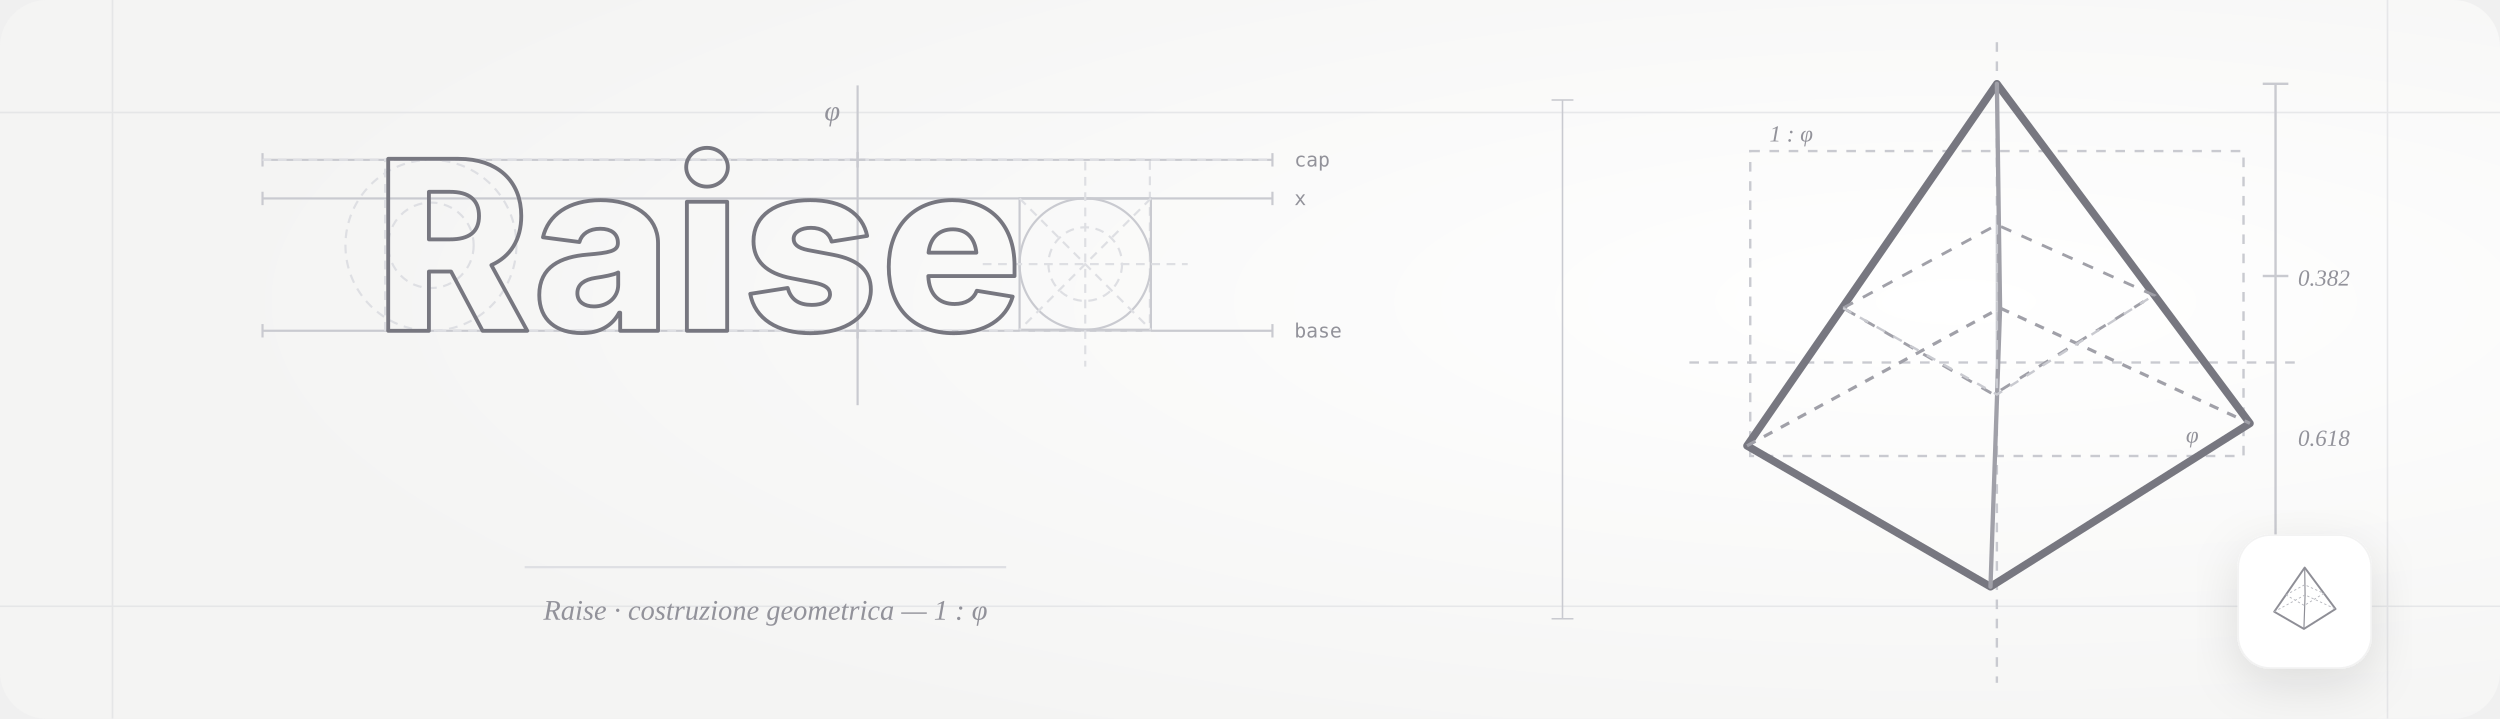
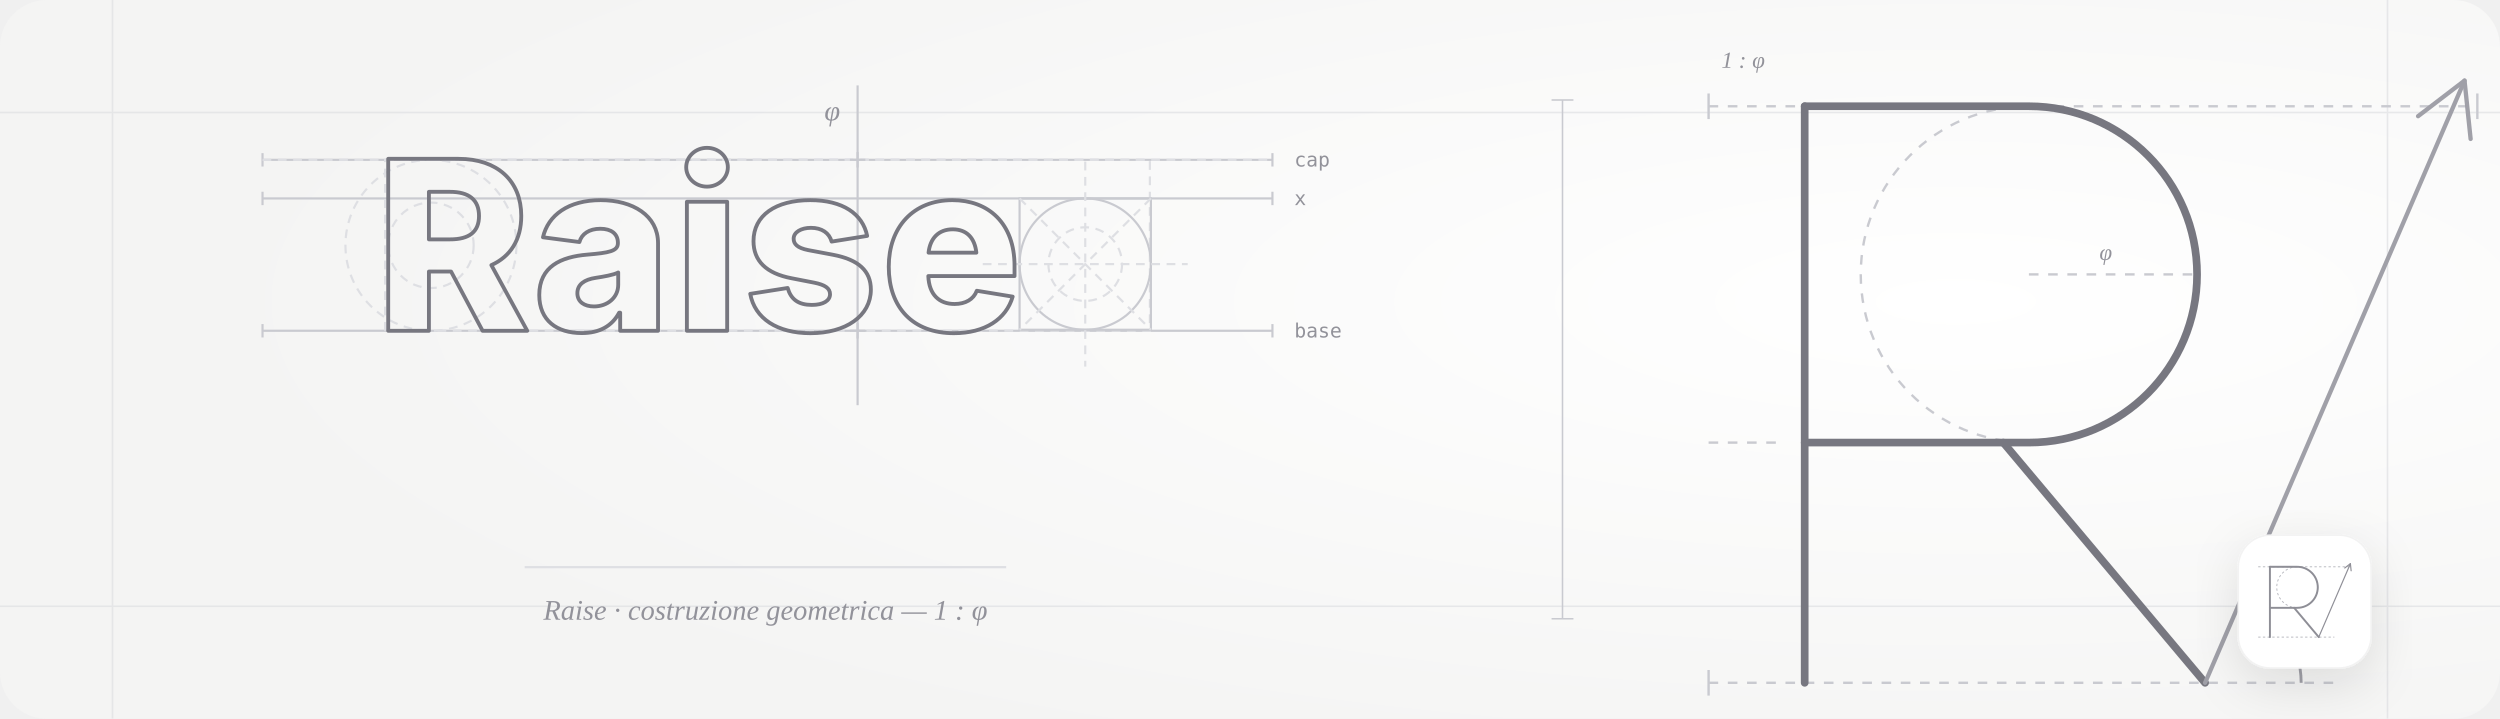
<svg xmlns="http://www.w3.org/2000/svg" width="1600" height="460" viewBox="0 0 1600 460" role="img" aria-label="Raise">
  <defs>
    <radialGradient id="paper" cx="78%" cy="42%" r="70%">
      <stop offset="0" stop-color="#ffffff" />
      <stop offset="1" stop-color="#f4f4f3" />
    </radialGradient>
    <filter id="softShadow" x="-30%" y="-30%" width="160%" height="170%">
      <feDropShadow dx="0" dy="10" stdDeviation="16" flood-color="#000" flood-opacity="0.11" />
    </filter>
    <clipPath id="frame">
      <rect width="1600" height="460" rx="30" />
    </clipPath>
  </defs>
  <g clip-path="url(#frame)">
    <rect width="1600" height="460" fill="url(#paper)" />
    <g fill="none" stroke="#dedfe3" stroke-width="1" opacity="0.7">
      <path d="M0 72H1600M0 388H1600" />
      <path d="M72 0V460M1528 0V460" />
    </g>
    <svg x="58" y="24" width="900" height="412" viewBox="150 85 470 250" preserveAspectRatio="xMidYMid meet">
      <line x1="178.7" y1="132.5" x2="570.9" y2="132.5" style="stroke:#c9cad0" stroke-width="0.85" />
      <path d="M 178.7 129.9 V 135.1 M 570.9 129.9 V 135.1" style="stroke:#c9cad0" stroke-width="0.85" />
      <text x="579.4" y="135.1" style="font:7.65px ui-monospace,'SF Mono',Menlo,monospace;fill:#92929a">cap</text>
      <line x1="178.7" y1="147.5" x2="570.9" y2="147.5" style="stroke:#c9cad0" stroke-width="0.85" />
      <path d="M 178.7 144.9 V 150.1 M 570.9 144.9 V 150.1" style="stroke:#c9cad0" stroke-width="0.85" />
      <text x="579.4" y="150.1" style="font:7.65px ui-monospace,'SF Mono',Menlo,monospace;fill:#92929a">x</text>
      <line x1="178.7" y1="198.9" x2="570.9" y2="198.9" style="stroke:#c9cad0" stroke-width="0.85" />
      <path d="M 178.7 196.3 V 201.5 M 570.9 196.3 V 201.5" style="stroke:#c9cad0" stroke-width="0.85" />
      <text x="579.4" y="201.5" style="font:7.65px ui-monospace,'SF Mono',Menlo,monospace;fill:#92929a">base</text>
      <line x1="178.7" y1="132.5" x2="570.9" y2="132.5" style="stroke:#dedfe3" stroke-width="0.85" stroke-dasharray="3.4 2.55" />
      <rect x="226.3" y="132.5" width="297" height="66.4" fill="none" style="stroke:#dedfe3" stroke-width="0.85" stroke-dasharray="3.4 2.55" />
      <line x1="409.8" y1="103.6" x2="409.8" y2="227.8" style="stroke:#c9cad0" stroke-width="0.85" />
      <path d="M 406.8 132.5 H 412.8 M 409.8 129.5 V 135.5" style="stroke:#c9cad0" stroke-width="0.85" fill="none" />
      <path d="M 406.8 198.9 H 412.8 M 409.8 195.9 V 201.9" style="stroke:#c9cad0" stroke-width="0.85" fill="none" />
      <text x="403" y="117.2" text-anchor="end" style="font:italic 11.05px Georgia,'Times New Roman',serif;fill:#92929a">φ</text>
      <rect x="472.7" y="147.5" width="51" height="51" fill="none" style="stroke:#c9cad0" stroke-width="0.85" />
      <circle cx="498.2" cy="173" r="25.5" fill="none" style="stroke:#c9cad0" stroke-width="0.85" />
      <circle cx="498.2" cy="173" r="14.3" fill="none" style="stroke:#dedfe3" stroke-width="0.85" stroke-dasharray="3.4 2.55" />
      <path d="M 458.4 173 H 538 M 498.2 133.2 V 212.8" style="stroke:#dedfe3" stroke-width="0.85" stroke-dasharray="3.4 2.55" />
      <path d="M 472.7 147.5 L 523.7 198.5 M 523.7 147.5 L 472.7 198.5" style="stroke:#dedfe3" stroke-width="0.85" stroke-dasharray="3.4 2.55" />
      <circle cx="244.1" cy="165.7" r="33.2" fill="none" style="stroke:#dedfe3" stroke-width="0.85" stroke-dasharray="3.4 2.55" />
      <circle cx="244.1" cy="165.7" r="16.6" fill="none" style="stroke:#dedfe3" stroke-width="0.85" stroke-dasharray="3.4 2.55" />
      <line x1="280.5" y1="290.7" x2="467.5" y2="290.7" style="stroke:#dedfe3" stroke-width="0.85" />
      <text x="374" y="311.1" text-anchor="middle" style="font:italic 11.05px Georgia,'Times New Roman',serif;fill:#92929a">Raise · costruzione geometrica — 1 : φ</text>
      <text x="222.3" y="198.9" style="font:800 91.8px -apple-system,BlinkMacSystemFont,'SF Pro Text',sans-serif;letter-spacing:0.85px;fill:none;stroke:#777780;stroke-width:1.5;stroke-linejoin:round">Raise</text>
    </svg>
    <path d="M1000 64V396" fill="none" stroke="#c9cad0" stroke-width="1" />
    <path d="M993 64h14M993 396h14" fill="none" stroke="#c9cad0" stroke-width="1" />
    <g transform="translate(1032 -14) scale(2.05)">
-       <rect x="43" y="54" width="154" height="95.2" fill="none" stroke="#c9cad0" stroke-width="0.75" stroke-dasharray="3 3" />
-       <path d="M24 120h192M120 20v200" fill="none" stroke="#c9cad0" stroke-width="0.75" stroke-dasharray="3 3" />
-       <path d="M120 33 42 146l76 44 81-51L120 33Z" fill="none" stroke="#777780" stroke-width="2.4" stroke-linecap="round" stroke-linejoin="round" />
-       <path d="M120 33 121 103M121 103l-3 87" fill="none" stroke="#a0a0a8" stroke-width="1.35" stroke-linecap="round" />
-       <path d="M42 146 121 103 199 139" fill="none" stroke="#a0a0a8" stroke-width="1" stroke-dasharray="3 3" />
-       <path d="M72 103 120 77l49 22-50 31-47-27Z" fill="none" stroke="#a0a0a8" stroke-width="0.9" stroke-dasharray="3.5 3.5" />
-       <path d="M72 103 120 130 169 99M120 77v53" fill="none" stroke="#c9cad0" stroke-width="0.75" stroke-dasharray="3 3" />
-       <path d="M207 33v157M203 33h8M203 93h8M203 190h8" fill="none" stroke="#c9cad0" stroke-width="0.75" />
+       <path d="M30 40h240M30 145h22M30 220h195" fill="none" stroke="#c9cad0" stroke-width="0.75" stroke-dasharray="3 3" />
+       <path d="M30 36v8M270 36v8M30 216v8" fill="none" stroke="#c9cad0" stroke-width="0.75" />
+       <circle cx="130" cy="92.5" r="52.5" fill="none" stroke="#c9cad0" stroke-width="0.75" stroke-dasharray="3 3" />
+       <path d="M130 92.5h52.5" fill="none" stroke="#c9cad0" stroke-width="0.75" stroke-dasharray="3 3" />
+       <path d="M60 40v180" fill="none" stroke="#777780" stroke-width="2.4" stroke-linecap="round" />
+       <path d="M60 40h70a52.5 52.5 0 0 1 0 105H60" fill="none" stroke="#777780" stroke-width="2.4" stroke-linecap="round" stroke-linejoin="round" />
+       <path d="M122 145l63 75" fill="none" stroke="#777780" stroke-width="2.4" stroke-linecap="round" />
+       <path d="M185 220l81-188" fill="none" stroke="#a0a0a8" stroke-width="1.35" stroke-linecap="round" />
+       <path d="M267.9 50.2 266 32l-14.5 11.1" fill="none" stroke="#a0a0a8" stroke-width="1.35" stroke-linecap="round" stroke-linejoin="round" />
+       <path d="M215 220a30 30 0 0 0-18.2-27.5" fill="none" stroke="#a0a0a8" stroke-width="0.9" />
      <g fill="#92929a" font-family="Georgia, 'Times New Roman', serif" font-size="7.2" font-style="italic">
-         <text x="214" y="96">0.382</text>
-         <text x="214" y="146">0.618</text>
-         <text x="179" y="145">φ</text>
-         <text x="49" y="51">1 : φ</text>
+         <text x="152" y="88">φ</text>
+         <text x="222" y="206">α</text>
+         <text x="34" y="28">1 : φ</text>
      </g>
    </g>
    <g transform="translate(1432 342)" filter="url(#softShadow)">
      <rect width="86" height="86" rx="21" fill="#ffffff" />
      <rect x="0.5" y="0.5" width="85" height="85" rx="20.5" fill="none" stroke="#2b2b2f" stroke-opacity="0.06" />
-       <g transform="translate(13 13) scale(.25)">
-         <path d="M120 33 42 146l76 44 81-51L120 33Z" fill="none" stroke="#8e8e96" stroke-width="5" stroke-linejoin="round" />
-         <path d="M120 33 121 103M121 103l-3 87" fill="none" stroke="#8e8e96" stroke-width="3" />
-         <path d="M42 146 121 103 199 139M72 103 120 77l49 22-50 31-47-27Z" fill="none" stroke="#b4b5bc" stroke-width="2.3" stroke-dasharray="6 6" />
+       <g transform="translate(5.75 10.75) scale(.25)">
+         <path d="M30 40h240M30 220h195" fill="none" stroke="#b4b5bc" stroke-width="2.3" stroke-dasharray="6 6" />
+         <circle cx="130" cy="92.5" r="52.5" fill="none" stroke="#b4b5bc" stroke-width="2.3" stroke-dasharray="6 6" />
+         <path d="M60 40v180" fill="none" stroke="#8e8e96" stroke-width="5" stroke-linecap="round" />
+         <path d="M60 40h70a52.5 52.5 0 0 1 0 105H60" fill="none" stroke="#8e8e96" stroke-width="5" stroke-linecap="round" stroke-linejoin="round" />
+         <path d="M122 145l63 75" fill="none" stroke="#8e8e96" stroke-width="5" stroke-linecap="round" />
+         <path d="M185 220l81-188" fill="none" stroke="#8e8e96" stroke-width="3" stroke-linecap="round" />
+         <path d="M267.9 50.2 266 32l-14.5 11.1" fill="none" stroke="#8e8e96" stroke-width="3" stroke-linecap="round" stroke-linejoin="round" />
      </g>
    </g>
  </g>
</svg>
